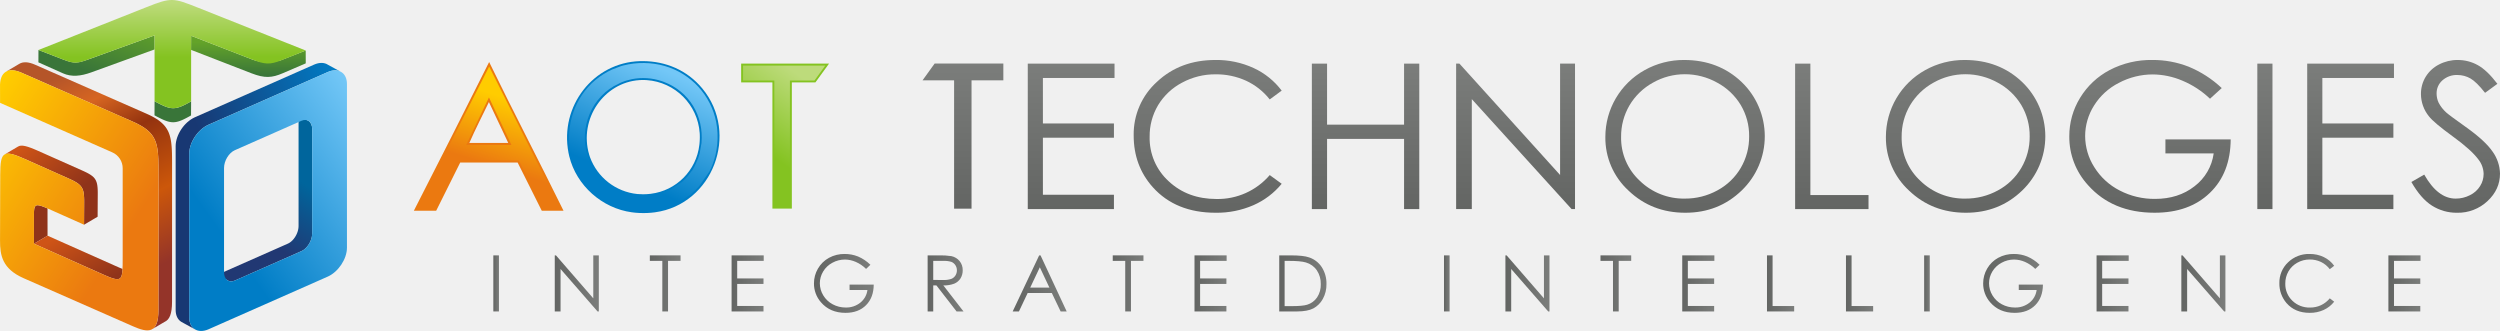
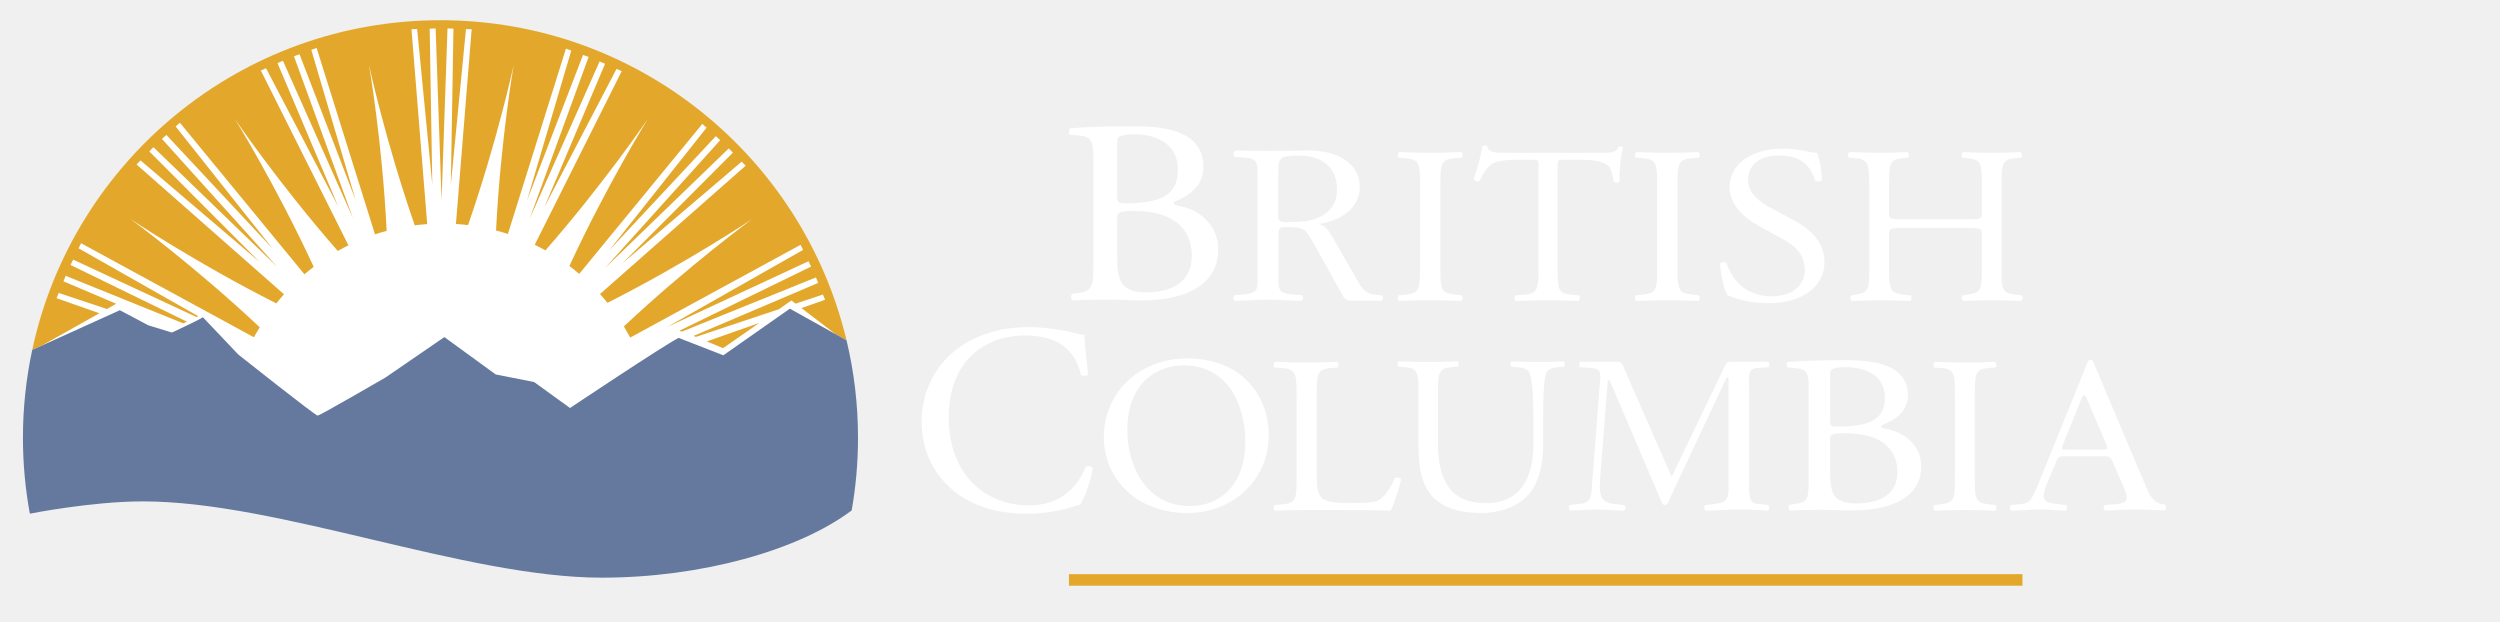
- <svg xmlns="http://www.w3.org/2000/svg" xmlns:xlink="http://www.w3.org/1999/xlink" width="1409.528" height="186.61" viewBox="0 0 1409.528 186.61">
-   <defs>
-     <linearGradient id="linear-gradient" y1="0.5" x2="1" y2="0.5" gradientUnits="objectBoundingBox">
-       <stop offset="0.103" stop-color="#8f331a" />
-       <stop offset="1" stop-color="#8f331a" />
-     </linearGradient>
-     <linearGradient id="linear-gradient-2" x1="0.966" y1="0.877" x2="0.121" y2="0.148" gradientUnits="objectBoundingBox">
-       <stop offset="0" stop-color="#8f331a" />
-       <stop offset="0.967" stop-color="#ce5417" />
-     </linearGradient>
-     <linearGradient id="linear-gradient-3" x1="0.785" y1="0.578" x2="0.189" y2="-0.034" xlink:href="#linear-gradient-2" />
-     <linearGradient id="linear-gradient-4" x1="0.449" y1="0.013" x2="0.708" y2="0.832" gradientUnits="objectBoundingBox">
-       <stop offset="0" stop-color="#b55529" />
-       <stop offset="0.17" stop-color="#d66521" />
-       <stop offset="0.37" stop-color="#94330f" />
-       <stop offset="0.685" stop-color="#cc570a" />
-       <stop offset="1" stop-color="#943429" />
-     </linearGradient>
-     <linearGradient id="linear-gradient-5" x1="0.705" y1="0.716" x2="0.047" y2="0.022" gradientUnits="objectBoundingBox">
-       <stop offset="0" stop-color="#eb7910" />
-       <stop offset="1" stop-color="#fc0" />
-     </linearGradient>
-     <linearGradient id="linear-gradient-6" x1="0.287" y1="0.493" x2="1.008" y2="0.048" gradientUnits="objectBoundingBox">
-       <stop offset="0" stop-color="#183873" />
-       <stop offset="1" stop-color="#007dc6" />
-     </linearGradient>
-     <linearGradient id="linear-gradient-7" x1="0.7" y1="0.331" x2="0.533" y2="0.753" gradientUnits="objectBoundingBox">
-       <stop offset="0" stop-color="#00659c" />
-       <stop offset="1" stop-color="#213873" />
-     </linearGradient>
-     <linearGradient id="linear-gradient-8" x1="0.314" y1="0.721" x2="0.937" y2="-0.018" gradientUnits="objectBoundingBox">
-       <stop offset="0" stop-color="#007dc6" />
-       <stop offset="1" stop-color="#73c7f7" />
-     </linearGradient>
-     <linearGradient id="linear-gradient-9" x1="0.209" y1="0.658" x2="1.072" y2="-0.147" gradientUnits="objectBoundingBox">
-       <stop offset="0" stop-color="#397539" />
-       <stop offset="1" stop-color="#63a329" />
-     </linearGradient>
-     <linearGradient id="linear-gradient-10" x1="0.5" y1="0.975" x2="0.5" y2="0.155" xlink:href="#linear-gradient-9" />
-     <linearGradient id="linear-gradient-11" x1="0.498" y1="0.024" x2="0.5" y2="0.527" gradientUnits="objectBoundingBox">
-       <stop offset="0" stop-color="#bddb7b" />
-       <stop offset="1" stop-color="#84c321" />
-     </linearGradient>
-     <linearGradient id="linear-gradient-12" x1="0.502" y1="-0.006" x2="0.252" y2="0.602" xlink:href="#linear-gradient-11" />
-     <linearGradient id="linear-gradient-13" x1="0.379" y1="0.775" x2="0.692" y2="0.069" xlink:href="#linear-gradient-8" />
-     <linearGradient id="linear-gradient-14" x1="0.59" y1="0.721" x2="0.739" y2="0.26" xlink:href="#linear-gradient-5" />
-     <linearGradient id="linear-gradient-15" x1="0.5" y1="1" x2="0.5" gradientUnits="objectBoundingBox">
-       <stop offset="0" stop-color="#636563" />
-       <stop offset="1" stop-color="#7b7d7b" />
-     </linearGradient>
-     <linearGradient id="linear-gradient-27" x1="0" y1="0.5" x2="1" y2="0.5" xlink:href="#linear-gradient-15" />
-     <linearGradient id="linear-gradient-28" x1="0" y1="0.5" x2="1" y2="0.5" xlink:href="#linear-gradient-15" />
-     <linearGradient id="linear-gradient-30" x1="0" y1="0.5" x2="1" y2="0.5" xlink:href="#linear-gradient-15" />
-     <linearGradient id="linear-gradient-32" x1="0" y1="0.5" x2="1" y2="0.5" xlink:href="#linear-gradient-15" />
-     <linearGradient id="linear-gradient-37" x1="0" y1="0.5" x2="1" y2="0.5" xlink:href="#linear-gradient-15" />
-     <linearGradient id="linear-gradient-43" x1="0" y1="0.5" x2="1" y2="0.5" xlink:href="#linear-gradient-15" />
-   </defs>
-   <g id="Group_62" data-name="Group 62" transform="translate(-101.103 -248.637)">
-     <g id="Cube_A_" data-name="Cube &quot;A&quot;" transform="translate(101.103 283.755)">
-       <g id="Group_54" data-name="Group 54">
-         <path id="_3d_A_4_" data-name="3d A (4)" d="M109.911,303.84c-.029.266-.053.552-.068.86l-.031.988-.011,1.122.022,16.1,7.646-4.513-.018-15.37c-3.433-1.516-5.343-2.134-6.394-1.63l-.365.253-.29.37-.218.486-.163.605Z" transform="translate(-90.661 -220.632)" fill-rule="evenodd" fill="url(#linear-gradient)" />
-         <path id="_3d_A_3_" data-name="3d A (3)" d="M155.726,326.062l-38.263-17.035-7.657,4.509,38.271,17.038,2.084.918,1.82.757,1.578.6,1.349.42,1.14.233.951.044.775-.163.574-.339c.915-.775,1.263-2.464,1.4-5.261l-.114-.044-1.82-.759Z" transform="translate(-90.655 -211.263)" fill-rule="evenodd" fill="url(#linear-gradient-2)" />
-         <path id="_3d_A_2_" data-name="3d A (2)" d="M147.136,330.542l7.647-4.515.074-12.5,0-1.47-.035-1.33-.077-1.2-.124-1.092-.184-.984-.245-.9-.322-.815-.4-.748-.49-.691-.6-.646-.7-.613-.815-.594-.942-.583-1.072-.587-1.217-.6-1.362-.625L121.3,288.931,119.148,288l-1.92-.768-1.7-.594-1.49-.416-1.3-.231-1.116-.035-.946.162-.792.37L102.234,291l.792-.37.949-.162,1.117.035,1.3.23,1.489.416,1.7.6,1.921.768,2.151.934,24.971,11.12,1.362.626,1.217.6,1.073.588.942.582.815.593.7.615.593.647.491.692.4.748.322.815.245.9.184.986.124,1.089.077,1.206.036,1.33,0,1.47Z" transform="translate(-99.744 -238.96)" fill-rule="evenodd" fill="url(#linear-gradient-3)" />
-         <path id="_3d_A_1_" data-name="3d A (1)" d="M111.273,270.441l62.861,27.641c.445.194.876.389,1.289.585l.015,0c.4.189.794.378,1.173.568l.024.011c.389.2.768.394,1.131.59s.717.4,1.056.6.671.4.988.6.623.4.918.612.581.414.852.623.539.422.79.638.493.431.731.651.451.442.667.667.414.458.609.689.379.469.555.708.348.484.508.733.315.5.455.755.284.517.414.783.249.535.367.81.22.557.323.841.2.576.284.874l.007.013c.088.293.167.59.242.893s.15.623.218.942.123.647.183.981.108.673.154,1.019.09.7.128,1.061.073.731.1,1.107.059.759.084,1.149.046.792.064,1.2.035.823.048,1.245.022.858.029,1.3.018.891.024,1.351.009.926.011,1.406,0,.964.007,1.461v1.521l-.018,62.9,0,14.2c0,.86-.026,1.663-.07,2.407s-.114,1.443-.2,2.086a17.727,17.727,0,0,1-.332,1.778,12.37,12.37,0,0,1-.458,1.492,8.319,8.319,0,0,1-.577,1.215,5.979,5.979,0,0,1-.693.964,4.729,4.729,0,0,1-.8.726l7.646-4.513.8-.726.689-.964.579-1.217.458-1.49.334-1.778.2-2.086.073-2.405,0-6.419.018-70.681v-1.52l-.007-1.463-.011-1.406-.024-1.349-.029-1.3-.046-1.245-.066-1.2-.084-1.151-.1-1.1-.13-1.063-.154-1.021-.183-.981-.218-.942-.249-.9-.284-.874-.323-.841-.367-.812-.414-.781-.455-.757-.508-.731-.555-.708-.612-.689-.669-.667-.726-.654-.788-.638-.852-.623-.92-.612-.986-.6-1.063-.6-1.131-.59-1.208-.585-1.289-.583-62.859-27.644-1.318-.53-1.267-.4-1.215-.266-1.151-.13-1.089.007-1.017.15-.94.29-.854.436-7.4,4.366a6.222,6.222,0,0,1,.612-.288,5.7,5.7,0,0,1,.94-.29,7.019,7.019,0,0,1,1.017-.15,8.52,8.52,0,0,1,1.087,0,10.323,10.323,0,0,1,1.146.13q.594.1,1.215.266c.414.112.836.244,1.267.4S110.829,270.241,111.273,270.441Z" transform="translate(-99.216 -264.597)" fill-rule="evenodd" fill="url(#linear-gradient-4)" />
-         <path id="A" d="M139.98,327.749l-24.97-11.123c-12.131-5.4-13.73-4.042-13.77,8.775l-.117,37.253c-.024,8.4,1.3,15.951,13.361,21.251l61.631,27.1c8.357,3.675,14.331,4.436,14.333-9.292l.022-77.1c0-16.538-.284-22.759-14.45-28.988L113.16,267.987c-7.149-3.191-12.432-.836-12.036,8.489l.018,8.531,63.184,27.879a9.78,9.78,0,0,1,5.945,9.072v49.951c0,13.917.095,14.815-11.746,9.545l-38.271-17.04-.02-16.1c-.009-6.335.68-6.889,8.014-3.62l20.248,9.028.073-12.5C148.619,333,147.673,331.175,139.98,327.749Z" transform="translate(-101.103 -262.142)" fill-rule="evenodd" fill="url(#linear-gradient-5)" />
+ <svg xmlns="http://www.w3.org/2000/svg" width="100%" height="100%" viewBox="0 0 825 205" version="1.1" xml:space="preserve" style="fill-rule:evenodd;clip-rule:evenodd;stroke-linejoin:round;stroke-miterlimit:1.414;">
+   <g id="BC-ID" transform="matrix(1,0,0,1,-62.647,-63.5055)">
+     <g transform="matrix(1,0,0,1,109.59,96.7796)">
+       <path d="M0,129.539C44.702,129.539 106.539,154.709 151.407,154.709C183.425,154.709 214.668,146.164 232.451,133.582C233.693,126.193 234.351,118.607 234.351,110.865C234.351,35.735 173.444,-25.17 98.314,-25.17C23.184,-25.17 -37.722,35.735 -37.722,110.865C-37.722,118.518 -37.08,126.018 -35.865,133.326C-30.962,132.418 -14.291,129.539 0,129.539" style="fill:white;fill-rule:nonzero;" />
+     </g>
+     <g>
+       <g transform="matrix(-1,0,0,1,1145.46,182.756)">
+         <rect x="415.397" y="70.22" width="314.664" height="3.815" style="fill:rgb(227,168,43);" />
+       </g>
+       <g transform="matrix(1,0,0,1,431.322,119.662)">
+         <path d="M0,28.483C0,31.591 0.191,35.992 2.012,37.892C3.833,39.877 6.708,40.308 9.582,40.308C18.108,40.308 24.623,36.857 24.623,28.225C24.623,21.406 20.791,13.464 5.558,13.464C0.384,13.464 0,13.982 0,15.708L0,28.483ZM0,8.457C0,10.876 0.096,11.047 4.982,10.876C14.754,10.529 20.025,7.939 20.025,-0.174C20.025,-8.633 13.029,-11.827 5.75,-11.827C3.641,-11.827 2.203,-11.654 1.342,-11.309C0.384,-11.05 0,-10.617 0,-9.066L0,8.457ZM-7.856,-3.022C-7.856,-9.409 -8.307,-11.101 -12.618,-11.448L-15.617,-11.654C-16.105,-12.042 -15.967,-13.772 -15.521,-13.812C-10.35,-14.273 -3.832,-14.502 5.078,-14.502C11.114,-14.502 16.863,-14.071 21.176,-12.086C25.295,-10.273 28.457,-6.821 28.457,-1.297C28.457,4.919 24.432,8.113 18.684,10.529C18.684,11.392 19.451,11.652 20.504,11.823C25.678,12.688 33.342,17.003 33.342,26.239C33.342,36.252 25.104,42.985 7.856,42.985C5.078,42.985 0.384,42.725 -3.641,42.725C-7.856,42.725 -11.113,42.9 -14.659,42.985C-15.234,42.725 -15.426,41.345 -14.851,40.826L-13.125,40.567C-8.049,39.79 -7.856,38.841 -7.856,29.778L-7.856,-3.022Z" style="fill:white;fill-rule:nonzero;" />
+       </g>
+       <g transform="matrix(1,0,0,1,531.258,151.384)">
+         <path d="M0,-26.248C0,-34.063 -0.164,-35.316 -4.992,-35.684L-7.039,-35.832C-7.531,-36.127 -7.365,-37.455 -6.875,-37.676C-2.783,-37.529 0,-37.455 3.436,-37.455C6.711,-37.455 9.492,-37.529 13.584,-37.676C14.076,-37.455 14.238,-36.127 13.748,-35.832L11.703,-35.684C6.873,-35.316 6.711,-34.063 6.711,-26.248L6.711,0.001C6.711,7.815 6.873,8.848 11.703,9.365L13.748,9.585C14.238,9.88 14.076,11.206 13.584,11.428C9.492,11.28 6.711,11.206 3.436,11.206C0,11.206 -2.783,11.28 -6.875,11.428C-7.365,11.206 -7.531,10.027 -7.039,9.585L-4.992,9.365C-0.164,8.848 0,7.815 0,0.001L0,-26.248Z" style="fill:white;fill-rule:nonzero;" />
+       </g>
+       <g transform="matrix(1,0,0,1,576.66,122.703)">
+         <path d="M0,28.829C0,36.57 0.152,37.676 4.602,38.045L7.055,38.266C7.514,38.56 7.361,39.886 6.902,40.109C2.531,39.961 -0.076,39.886 -3.145,39.886C-6.211,39.886 -8.895,39.961 -13.801,40.109C-14.262,39.886 -14.416,38.635 -13.801,38.266L-11.041,38.045C-6.67,37.676 -6.289,36.57 -6.289,28.829L-6.289,-4.13C-6.289,-6.415 -6.289,-6.487 -8.588,-6.487L-12.805,-6.487C-16.102,-6.487 -20.318,-6.34 -22.236,-4.645C-24.076,-3.023 -24.844,-1.4 -25.686,0.442C-26.301,0.885 -27.373,0.516 -27.68,-0.074C-26.455,-3.391 -25.303,-8.11 -24.768,-11.059C-24.535,-11.206 -23.539,-11.28 -23.311,-11.059C-22.85,-8.701 -20.318,-8.774 -16.791,-8.774L14.262,-8.774C18.402,-8.774 19.092,-8.921 20.242,-10.838C20.627,-10.985 21.471,-10.911 21.623,-10.618C20.779,-7.593 20.242,-1.622 20.473,0.59C20.166,1.18 18.863,1.18 18.48,0.738C18.25,-1.107 17.713,-3.834 16.562,-4.645C14.799,-5.9 11.887,-6.487 7.668,-6.487L2.225,-6.487C-0.076,-6.487 0,-6.415 0,-3.982L0,28.829Z" style="fill:white;fill-rule:nonzero;" />
+       </g>
+       <g transform="matrix(1,0,0,1,609.525,151.384)">
+         <path d="M0,-26.248C0,-34.063 -0.164,-35.316 -4.992,-35.684L-7.039,-35.832C-7.529,-36.127 -7.365,-37.455 -6.875,-37.676C-2.783,-37.529 0,-37.455 3.438,-37.455C6.711,-37.455 9.492,-37.529 13.584,-37.676C14.076,-37.455 14.24,-36.127 13.75,-35.832L11.701,-35.684C6.873,-35.316 6.711,-34.063 6.711,-26.248L6.711,0.001C6.711,7.815 6.873,8.848 11.701,9.365L13.75,9.585C14.24,9.88 14.076,11.206 13.584,11.428C9.492,11.28 6.711,11.206 3.438,11.206C0,11.206 -2.783,11.28 -6.875,11.428C-7.365,11.206 -7.529,10.027 -7.039,9.585L-4.992,9.365C-0.164,8.848 0,7.815 0,0.001L0,-26.248Z" style="fill:white;fill-rule:nonzero;" />
+       </g>
+       <g transform="matrix(1,0,0,1,646.199,112.546)">
+         <path d="M0,51.021C-7.309,51.021 -11.92,49.104 -13.572,48.294C-14.617,46.671 -15.748,41.437 -15.922,37.971C-15.486,37.455 -14.182,37.308 -13.834,37.75C-12.527,41.51 -8.961,48.734 1.131,48.734C8.439,48.734 12.006,44.68 12.006,40.256C12.006,37.013 11.223,33.4 4.871,29.934L-3.393,25.362C-7.742,22.93 -12.789,18.727 -12.789,12.682C-12.789,5.677 -6.352,0 4.959,0C7.654,0 10.787,0.442 13.049,0.958C14.18,1.253 15.398,1.4 16.094,1.4C16.877,3.172 17.662,7.3 17.662,10.396C17.312,10.839 15.92,11.059 15.486,10.617C14.355,7.079 12.006,2.286 3.654,2.286C-4.873,2.286 -6.699,7.079 -6.699,10.469C-6.699,14.746 -2.523,17.844 0.695,19.539L7.654,23.225C13.137,26.1 18.531,30.376 18.531,37.381C18.531,45.491 11.311,51.021 0,51.021" style="fill:white;fill-rule:nonzero;" />
+       </g>
+       <g transform="matrix(1,0,0,1,689.988,137.744)">
+         <path d="M0,1.032C-3.807,1.032 -3.965,1.179 -3.965,3.391L-3.965,13.788C-3.965,21.529 -3.568,22.562 0.875,23.005L3.174,23.225C3.65,23.52 3.492,24.845 3.016,25.068C-1.268,24.92 -3.965,24.845 -7.061,24.845C-10.473,24.845 -13.17,24.993 -16.264,25.068C-16.738,24.845 -16.898,23.667 -16.422,23.225L-15.074,23.005C-10.629,22.267 -10.473,21.529 -10.473,13.788L-10.473,-12.755C-10.473,-20.497 -11.025,-21.749 -15.152,-22.044L-17.215,-22.192C-17.691,-22.487 -17.533,-23.815 -17.057,-24.036C-13.17,-23.962 -10.473,-23.815 -7.061,-23.815C-3.965,-23.815 -1.268,-23.889 2.143,-24.036C2.619,-23.815 2.777,-22.487 2.303,-22.192L0.793,-22.044C-3.807,-21.602 -3.965,-20.497 -3.965,-12.755L-3.965,-4.277C-3.965,-1.992 -3.807,-1.917 0,-1.917L22.691,-1.917C26.5,-1.917 26.658,-1.992 26.658,-4.277L26.658,-12.755C26.658,-20.497 26.5,-21.602 21.82,-22.044L20.312,-22.192C19.836,-22.487 19.994,-23.815 20.471,-24.036C24.121,-23.889 26.818,-23.815 30.07,-23.815C33.164,-23.815 35.861,-23.889 39.432,-24.036C39.908,-23.815 40.066,-22.487 39.59,-22.192L37.926,-22.044C33.324,-21.602 33.164,-20.497 33.164,-12.755L33.164,13.788C33.164,21.529 33.324,22.488 37.926,23.005L39.83,23.225C40.305,23.52 40.146,24.845 39.672,25.068C35.861,24.92 33.164,24.845 30.07,24.845C26.818,24.845 23.961,24.92 20.471,25.068C19.994,24.845 19.836,23.667 20.312,23.225L21.82,23.005C26.658,22.267 26.658,21.529 26.658,13.788L26.658,3.391C26.658,1.179 26.5,1.032 22.691,1.032L0,1.032Z" style="fill:white;fill-rule:nonzero;" />
+       </g>
+       <g transform="matrix(1,0,0,1,378.059,225.481)">
+         <path d="M0,-46.469C6.521,-51.542 14.829,-54.034 24.12,-54.034C28.943,-54.034 35.731,-53.056 39.931,-51.898C41.003,-51.631 41.628,-51.452 42.432,-51.542C42.521,-49.494 42.968,-43.888 43.682,-38.457C43.236,-37.834 41.896,-37.744 41.271,-38.278C39.931,-44.331 35.911,-51.276 22.958,-51.276C9.29,-51.276 -2.323,-42.64 -2.323,-24.214C-2.323,-5.521 9.558,4.806 24.208,4.806C35.731,4.806 40.824,-2.672 42.878,-7.925C43.504,-8.368 44.845,-8.192 45.201,-7.568C44.577,-2.939 42.253,2.935 40.913,4.628C39.841,4.806 38.77,5.162 37.787,5.516C35.821,6.231 29.39,7.565 23.672,7.565C15.633,7.565 7.951,5.964 1.429,1.6C-5.718,-3.296 -11.256,-11.394 -11.256,-22.877C-11.256,-32.76 -6.789,-41.216 0,-46.469" style="fill:white;fill-rule:nonzero;" />
+       </g>
+       <g transform="matrix(1,0,0,1,473.596,205.226)">
+         <path d="M0,4.129C0,-8.037 -5.65,-21.161 -20.437,-21.161C-28.488,-21.161 -38.938,-15.926 -38.938,0.222C-38.938,11.133 -33.365,25.29 -18.115,25.29C-8.824,25.29 0,18.654 0,4.129M-46.681,2.58C-46.681,-12.166 -35.068,-23.446 -19.12,-23.446C-1.238,-23.446 7.742,-11.134 7.742,1.843C7.742,16.737 -4.18,27.575 -19.12,27.575C-36.306,27.575 -46.681,15.851 -46.681,2.58" style="fill:white;fill-rule:nonzero;" />
+       </g>
+       <g transform="matrix(1,0,0,1,568.678,214.072)">
+         <path d="M0,-12.606C0,-17.177 -0.156,-25.658 -1.486,-27.868C-2.033,-28.753 -3.439,-29.27 -5.393,-29.418L-7.346,-29.565C-7.814,-30.081 -7.66,-31.039 -7.191,-31.335C-4.221,-31.188 -1.328,-31.113 1.719,-31.113C5.002,-31.113 7.113,-31.188 9.926,-31.333C10.551,-30.964 10.473,-30.007 10.082,-29.565L8.205,-29.418C6.252,-29.27 4.766,-28.606 4.299,-27.647C3.205,-25.215 3.205,-16.735 3.205,-12.606L3.205,-4.275C3.205,2.141 2.109,8.923 -2.266,13.346C-5.627,16.812 -11.41,18.729 -17.193,18.729C-22.586,18.729 -27.979,17.77 -31.809,14.674C-35.951,11.431 -37.904,6.048 -37.904,-2.725L-37.904,-20.127C-37.904,-27.794 -38.061,-29.048 -42.592,-29.418L-44.547,-29.565C-45.016,-29.86 -44.861,-31.112 -44.393,-31.335C-40.482,-31.188 -37.826,-31.113 -34.699,-31.113C-31.496,-31.113 -28.916,-31.188 -25.088,-31.333C-24.619,-31.112 -24.461,-29.86 -24.93,-29.565L-26.807,-29.418C-31.34,-29.048 -31.496,-27.794 -31.496,-20.127L-31.496,-4.201C-31.496,7.669 -27.588,15.486 -15.631,15.486C-4.299,15.486 0,7.079 0,-4.126L0,-12.606Z" style="fill:white;fill-rule:nonzero;" />
+       </g>
+       <g transform="matrix(1,0,0,1,666.6,194.862)">
+         <path d="M0,24.575C0,27.256 0.172,31.053 1.812,32.692C3.455,34.405 6.047,34.777 8.637,34.777C16.326,34.777 22.199,31.798 22.199,24.351C22.199,18.468 18.744,11.619 5.01,11.619C0.344,11.619 0,12.063 0,13.554L0,24.575ZM0,7.297C0,9.384 0.086,9.532 4.49,9.384C13.303,9.086 18.053,6.852 18.053,-0.149C18.053,-7.447 11.748,-10.203 5.182,-10.203C3.281,-10.203 1.986,-10.054 1.209,-9.755C0.344,-9.532 0,-9.16 0,-7.82L0,7.297ZM-7.084,-2.606C-7.084,-8.117 -7.43,-9.532 -11.316,-9.829L-14.082,-10.098C-14.396,-10.382 -14.564,-11.874 -13.996,-11.916C-9.33,-12.265 -3.457,-12.51 4.578,-12.51C10.02,-12.51 15.201,-12.138 19.09,-10.427C22.805,-8.862 25.654,-5.883 25.654,-1.116C25.654,4.244 22.025,7.001 16.844,9.086C16.844,9.831 17.533,10.054 18.484,10.203C23.15,10.947 30.061,14.672 30.061,22.638C30.061,31.276 22.631,37.085 7.082,37.085C4.578,37.085 0.344,36.862 -3.283,36.862C-7.084,36.862 -10.021,37.01 -13.217,37.085C-13.736,36.862 -13.91,35.671 -13.391,35.225L-11.836,35.001C-7.256,34.331 -7.084,33.511 -7.084,25.693L-7.084,-2.606Z" style="fill:white;fill-rule:nonzero;" />
+       </g>
+       <g transform="matrix(1,0,0,1,488.92,139.247)">
+         <path d="M0,-2.505C-1.486,-2.505 -4.457,-1.952 -4.457,-3.925L-4.457,-18.068C-4.457,-23.597 -4.281,-24.388 2.359,-24.388C10.135,-24.388 14.941,-20.439 14.941,-13.171C14.941,-10.01 13.805,-7.087 10.922,-5.112C7.602,-2.82 4.018,-2.505 0,-2.505M29.828,21.723L27.781,21.546C27.367,21.502 27,21.45 26.65,21.392C23.656,20.862 22.457,18.196 21.047,15.722L13.971,3.397C12.748,1.343 11.438,-1.422 8.641,-1.816C15.893,-2.686 22.447,-6.872 22.447,-14.061C22.447,-22.358 14.232,-26.07 5.932,-26.07C0.951,-26.07 -3.588,-25.935 -8.656,-25.935C-11.451,-25.935 -14.777,-26.07 -17.572,-26.07C-19.125,-26.07 -19.145,-25.754 -19.145,-24.885C-19.145,-23.603 -18.604,-23.962 -16.959,-23.869C-11.055,-23.537 -11.281,-22.436 -11.281,-17.38L-11.281,14.933C-11.281,19.557 -10.881,20.938 -15.736,21.373C-15.736,21.373 -16.48,21.45 -16.902,21.495L-18.959,21.706C-19.451,22.147 -19.285,23.327 -18.795,23.548C-17.701,23.508 -15.762,23.432 -15.762,23.432C-13.074,23.352 -10.387,23.147 -7.699,23.147C-4.996,23.147 -2.41,23.355 0.248,23.433L0.248,23.435C1.191,23.465 2.188,23.498 3.279,23.537C3.771,23.316 3.936,22.137 3.443,21.695L1.373,21.499C0.951,21.454 0.225,21.389 0.225,21.389C-4.678,21.057 -4.377,19.674 -4.377,14.933L-4.377,2.766C-4.377,2.055 -4.467,0.16 -3.941,-0.394C-3.504,-0.87 -2.719,-0.79 -2.02,-0.79C4.623,-0.79 4.533,-0.157 7.68,5.373L16.242,20.778C16.941,21.964 17.465,23.464 19.215,23.464L26.652,23.464C27.59,23.494 28.576,23.525 29.664,23.565C30.154,23.344 30.318,22.164 29.828,21.723" style="fill:white;fill-rule:nonzero;" />
+       </g>
+       <g transform="matrix(1,0,0,1,490.523,220.737)">
+         <path d="M0,-26.541C0,-34.282 -0.162,-35.464 -5.27,-35.832L-7.299,-35.979C-7.785,-36.274 -7.623,-37.6 -7.137,-37.823C-2.594,-37.675 0.162,-37.602 3.406,-37.602C6.57,-37.602 9.326,-37.675 13.383,-37.82C13.869,-37.6 14.031,-36.274 13.545,-35.979L11.598,-35.832C6.814,-35.464 6.65,-34.282 6.65,-26.541L6.65,-0.882C6.65,3.763 6.895,5.68 8.354,7.08C9.246,7.89 10.787,8.776 17.193,8.776C24.088,8.776 25.791,8.48 27.09,7.818C28.711,6.932 30.82,4.279 32.441,0.518C32.93,0.151 34.469,0.443 34.469,0.96C34.469,1.772 32.197,9.293 31.062,11.282C26.928,11.135 19.221,11.061 10.867,11.061L3.406,11.061C0,11.061 -2.594,11.135 -7.137,11.282C-7.623,11.061 -7.785,9.881 -7.299,9.439L-4.865,9.219C-0.162,8.776 0,7.743 0,0.003L0,-26.541Z" style="fill:white;fill-rule:nonzero;" />
+       </g>
+       <g transform="matrix(1,0,0,1,707.787,220.59)">
+         <path d="M0,-26.248C0,-34.062 -0.158,-35.317 -4.855,-35.686L-6.848,-35.832C-7.324,-36.128 -7.166,-37.453 -6.686,-37.677C-2.707,-37.528 0,-37.455 3.346,-37.455C6.531,-37.455 9.238,-37.528 13.221,-37.674C13.697,-37.453 13.857,-36.128 13.379,-35.832L11.387,-35.686C6.689,-35.317 6.531,-34.062 6.531,-26.248L6.531,0.002C6.531,7.817 6.689,8.849 11.387,9.365L13.379,9.586C13.857,9.881 13.697,11.207 13.221,11.429C9.238,11.281 6.531,11.207 3.346,11.207C0,11.207 -2.707,11.281 -6.686,11.429C-7.166,11.207 -7.324,10.027 -6.848,9.586L-4.855,9.365C-0.158,8.849 0,7.817 0,0.002L0,-26.248Z" style="fill:white;fill-rule:nonzero;" />
+       </g>
+       <g transform="matrix(1,0,0,1,644.158,184.926)">
+         <path d="M0,45.012C-0.408,44.968 -1.172,44.908 -1.172,44.908C-2.01,44.824 -2.764,44.703 -3.359,44.053C-4.393,42.955 -4.307,39.827 -4.307,38.575L-4.307,6.268C-4.307,4.859 -4.65,1.809 -3.617,0.712C-3.1,0.135 -2.025,0.038 -1.068,-0.016L-1.068,-0.02C-0.486,-0.064 -0.473,-0.066 0.037,-0.091L2.084,-0.237C2.574,-0.533 2.41,-1.859 1.92,-2.081C0.826,-2.043 -0.168,-2.057 -1.113,-2.028L-1.113,-2.024L-9.813,-2.024C-10.76,-2.024 -11.621,-2.024 -12.137,-1.007L-29.863,35.916L-45.521,0.245C-46.039,-1.007 -46.123,-2.024 -47.76,-2.024L-56.814,-2.024C-57.758,-2.053 -58.799,-2.043 -59.893,-2.081C-60.383,-1.859 -60.549,-0.533 -60.057,-0.237L-58.01,-0.091C-57.588,-0.057 -56.824,-0.005 -56.824,-0.005C-53.428,0.213 -53.217,0.972 -53.525,4.547L-56.193,39.2C-56.426,42.68 -56.617,44.519 -60.262,44.858C-60.262,44.858 -61.031,44.954 -61.455,44.999L-63.5,45.221C-63.992,45.661 -63.828,46.841 -63.336,47.062C-62.258,47.022 -60.34,46.966 -60.34,46.966C-58.492,46.875 -56.611,46.711 -54.729,46.711C-52.699,46.711 -50.666,46.903 -48.633,46.984L-48.633,46.988C-47.691,47.017 -46.695,47.05 -45.602,47.088C-45.109,46.867 -44.945,45.688 -45.438,45.246L-47.482,45.025C-48.021,44.983 -48.625,44.923 -48.625,44.923C-53.885,44.563 -53.768,40.85 -53.439,36.308L-50.943,4.079L-50.34,4.079L-33.389,43.739C-33.219,44.286 -32.961,45.225 -32.1,45.225C-31.324,45.225 -31.066,44.366 -30.809,43.816L-11.707,3.137L-11.104,3.137L-11.104,38.575C-11.104,39.983 -10.932,42.878 -12.395,43.972C-13.158,44.541 -15.645,44.883 -15.645,44.883C-15.986,44.937 -16.346,44.987 -16.754,45.03L-18.799,45.25C-19.291,45.692 -19.127,46.871 -18.635,47.093C-17.557,47.054 -15.645,46.994 -15.645,46.994C-12.871,46.917 -10.053,46.711 -7.232,46.711C-5.205,46.711 -1.234,46.904 -1.234,46.904C-0.289,46.933 0.789,47.036 1.883,47.075C2.375,46.854 2.539,45.675 2.047,45.234L0,45.012Z" style="fill:white;fill-rule:nonzero;" />
+       </g>
+       <g transform="matrix(1,0,0,1,755.639,202.306)">
+         <path d="M0,9.582L-9.574,9.582C-9.908,9.582 -12.572,9.895 -12.572,9.114C-12.572,8.879 -12.406,8.41 -12.322,8.177L-6.576,-6.051C-6.41,-6.442 -5.828,-8.397 -5.162,-8.397C-4.662,-8.397 -3.996,-6.364 -3.83,-6.051L1.832,7.237C1.832,7.394 2.414,8.645 2.414,8.958C2.414,9.818 0.5,9.582 0,9.582M21.494,27.832L21.219,27.611C20.811,27.568 20.447,27.519 20.105,27.462C16.916,26.75 15.674,22.91 14.496,20.174L-1.912,-18.66C-2.076,-19.126 -2.4,-20.131 -3.051,-20.131C-3.945,-20.131 -4.187,-19.048 -4.432,-18.431L-20.107,20.329C-20.678,21.799 -22.139,25.36 -23.195,26.44C-24.004,27.269 -25.059,27.428 -26.182,27.544C-26.182,27.544 -27.066,27.628 -27.488,27.674L-29.416,27.87C-29.906,28.311 -29.742,29.491 -29.252,29.713C-28.158,29.674 -26.219,29.603 -26.219,29.603C-24.074,29.574 -21.93,29.303 -19.783,29.303C-17.977,29.303 -16.172,29.495 -14.369,29.575C-14.369,29.575 -12.43,29.644 -11.336,29.686C-10.846,29.463 -10.682,28.283 -11.172,27.842L-13.219,27.62C-13.625,27.578 -14.328,27.512 -14.328,27.512C-16.215,27.303 -18.564,26.966 -18.564,24.892C-18.564,23.5 -17.914,21.875 -17.428,20.637L-14.992,14.837C-13.771,12.053 -14.26,11.741 -11.012,11.741L0.037,11.741C3.936,11.741 3.365,11.741 5.074,15.689L7.672,21.565C8.078,22.573 8.809,24.274 8.809,25.36C8.809,27.303 6.686,27.431 4.703,27.599C4.703,27.599 4.045,27.654 3.475,27.698L1.506,27.841C1.016,28.282 1.18,29.462 1.672,29.684C2.764,29.644 4.703,29.565 4.703,29.565C7.014,29.481 9.34,29.303 11.57,29.303C14.416,29.303 17.262,29.496 20.105,29.577L20.105,29.574C21.039,29.603 20.25,29.636 21.33,29.675C21.82,29.453 21.984,28.273 21.494,27.832" style="fill:white;fill-rule:nonzero;" />
      </g>
    </g>
-     <g id="Cubu_O_" data-name="Cubu &quot;O&quot;" transform="translate(200.135 284.105)">
-       <g id="Group_55" data-name="Group 55">
-         <path id="_3d_O_2_" data-name="3d O (2)" d="M238.733,269.5l-7.671-4.2-.836-.294-.895-.183-.945-.065-1,.051-1.037.176-1.073.3-1.108.43L156.962,295.4l-1.1.548-1.076.65-1.038.743-1,.825-.948.9-.9.972-.836,1.032-.771,1.084-.7,1.126-.626,1.163-.544,1.188-.461,1.205-.364,1.214-.268,1.217-.165,1.21-.056,1.2v92.367l.056,1.148.165,1.064.268.98.364.892.461.8.544.709.626.606.7.507,7.671,4.2-.7-.507-.626-.606-.543-.7-.458-.8-.366-.892-.27-.98-.165-1.064-.056-1.145V315.883l.056-1.195.165-1.211.27-1.217.366-1.214.458-1.206.543-1.188.626-1.16.7-1.128.774-1.083.834-1.033.895-.972.949-.9,1-.826,1.037-.743,1.076-.65,1.1-.547,67.21-29.689,1.105-.429,1.072-.3,1.04-.174,1-.054.945.067.9.184Z" transform="translate(-146.109 -264.756)" fill-rule="evenodd" fill="url(#linear-gradient-6)" />
-         <path id="_3d_O_1_" data-name="3d O (1)" d="M203.745,282.445l-.124-1.415-.354-1.213-.562-1-.741-.754-.9-.5,7.67,4.2.9.5.741.755.561.995.355,1.215.125,1.415V345.5l-.032.758-.092.769-.151.765-.2.761-.254.752-.307.739-.349.718-.392.692-.432.666-.467.627-.5.589-.532.544-.556.492-.579.438-.6.374-.616.314-37.567,16.593-1.217.389-1.135.075-1.034-.224-.9-.5-6.757-3.7-.916-.5.9.5.018,0,1.013.219,1.138-.077,1.217-.387,37.564-16.6.618-.312.6-.374.579-.438.555-.492.53-.546.5-.587.464-.628.434-.666.393-.692.348-.718.305-.739.257-.752.206-.761.148-.769.091-.765.032-.758Z" transform="translate(-134.441 -249.376)" fill-rule="evenodd" fill="url(#linear-gradient-7)" />
-         <path id="O" d="M227.658,267.623,160.447,297.31c-5.967,2.638-10.852,9.961-10.852,16.279v92.37c0,6.315,4.885,9.328,10.852,6.689l67.211-29.688c5.967-2.638,10.85-9.963,10.85-16.281V274.312c0-6.315-4.883-9.327-10.85-6.689ZM212.837,295.1c3.334-1.474,6.064.612,6.064,4.636v58.847c0,4.025-2.731,8.524-6.064,10l-37.567,16.593c-3.334,1.474-6.062-.614-6.062-4.636V321.689c0-4.025,2.729-8.524,6.062-10Z" transform="translate(-141.925 -262.462)" fill-rule="evenodd" fill="url(#linear-gradient-8)" />
-       </g>
+     <g transform="matrix(1,0,0,1,295.886,172.31)">
+       <path d="M0,3.86L5.379,6.09L17.308,-2.23L0,3.86Z" style="fill:rgb(227,168,43);fill-rule:nonzero;" />
    </g>
-     <g id="Cube_T_" data-name="Cube &quot;T&quot;" transform="translate(122.755 248.637)">
-       <g id="Group_56" data-name="Group 56">
-         <path id="_3d_T_3_" data-name="3d T (3)" d="M140.692,282.513l.035-7.925.856.458.819.43.78.4.741.375.709.346.683.316.653.29.626.26.608.231.587.2.571.173.556.143.55.114.537.084.532.055.527.023.532-.007.529-.035.538-.068.544-.1.552-.129.57-.16.585-.191.6-.225.624-.256.65-.287.674-.317.7-.35.739-.382.774-.417.81-.449.848-.481-.039,7.925-.851.481-.807.449-.774.415-.736.383-.7.351-.677.319-.648.285-.626.256-.6.223-.584.191-.567.16-.556.13-.544.1-.538.068-.532.036-.525.008-.532-.025-.532-.055-.538-.084-.543-.114-.556-.142-.573-.173-.589-.2-.6-.231-.63-.261-.653-.288-.68-.317-.709-.346-.745-.374-.78-.4-.815-.43Z" transform="translate(-75.232 -217.485)" fill="#397539" fill-rule="evenodd" />
-         <path id="_3d_T_2_" data-name="3d T (2)" d="M176.444,265.614l-35.862,13.007c-5.734,2.053-10.918,2.643-15.759.48l-13.88-6.194.035-6.969,14.107,5.446c6,2.313,7.937,2.079,14.155-.176l37.206-13.5Z" transform="translate(-110.943 -237.753)" fill-rule="evenodd" fill="url(#linear-gradient-9)" />
-         <path id="_3d_T_1_" data-name="3d T (1)" d="M184.054,278.915,150.06,265.737l.042-7.924,34.559,13.4c5.6,2.095,9.607,1.685,15.482.6L214.7,266.1l.015,7.242-12.881,5.536C195.61,281.555,191.617,281.848,184.054,278.915Z" transform="translate(-63.987 -237.622)" fill-rule="evenodd" fill="url(#linear-gradient-10)" />
-         <path id="T" d="M197.03,305.788c-9.292,5.31-11.235,4.984-20.611-.048l.009-37.149L140.6,281.579c-7.123,2.709-9.03,3.2-14.822.964l-14.822-5.721,60.964-24.174c13.97-5.541,15-5.252,28.995.315l60.718,24.154-13.77,5.519c-6.467,2.592-9.369,2.337-16.268-.409l-34.559-13.4Z" transform="translate(-110.924 -248.637)" fill-rule="evenodd" fill="url(#linear-gradient-11)" />
-       </g>
+     <g transform="matrix(1,0,0,1,95.4546,82.2982)">
+       <path d="M0,84.581L-14.139,79.606L-13.43,77.874L2.493,83.183L2.562,83.144L4.663,81.953L5.501,81.428L-11.862,74.042L-11.128,72.226L27.626,87.9L28.904,87.37L-9.531,68.64L-8.674,66.88L32.056,85.836L32.619,85.55L-6.873,63.15L-6.062,61.468L50.967,92.499C51.434,91.636 52.412,90.063 52.914,89.217C31.232,68.831 10.309,53.525 10.309,53.525C10.309,53.525 31.826,67.935 58.382,81.332C59.259,80.237 59.979,79.358 60.916,78.319L12.264,35.487L13.57,34.146L52.837,67.613L16.458,31.182L17.82,29.772L58.664,69.245L20.644,27.046L22.098,25.735L57.238,63.363L25.165,22.951L26.546,21.695L67.658,71.727C68.721,70.81 69.604,70.12 70.716,69.268C58.28,42.356 44.699,20.464 44.699,20.464C44.699,20.464 59.154,41.742 78.657,64.026C79.848,63.355 81.056,62.712 82.29,62.107L82.083,61.973L53.271,4.472L54.984,3.719L78.855,49.457L58.772,2.05L60.563,1.255L83.646,53.153L64.201,-0.216L66.041,-0.887L84.527,47.166L69.927,-2.319L71.68,-2.965L90.9,58.411L90.863,58.573L90.911,58.554C92.189,58.125 93.489,57.747 94.796,57.391C93.333,27.911 88.972,2.693 88.972,2.693C88.972,2.693 94.372,27.689 104.054,55.56C105.402,55.394 106.759,55.253 108.127,55.161L108.084,55.097L108.252,55.097L108.156,54.956L102.982,-9.15L104.852,-9.209L109.85,42.143L108.991,-9.335L110.947,-9.401L112.909,47.365L114.869,-9.402L116.829,-9.335L115.968,42.143L120.967,-9.208L122.836,-9.15L117.662,54.956L117.565,55.097L117.593,55.097L117.579,55.117L117.664,55.117C119.002,55.201 120.329,55.335 121.646,55.493C131.315,27.649 136.706,2.693 136.706,2.693C136.706,2.693 132.358,27.835 130.888,57.261C132.208,57.61 133.514,57.993 134.801,58.415L153.953,-2.748L155.708,-2.101L141.106,47.384L159.594,-0.669L161.432,0.003L141.986,53.371L165.069,1.472L166.862,2.268L146.778,49.676L170.65,3.937L172.362,4.69L143.652,61.985L143.701,62.005C144.884,62.581 146.042,63.196 147.188,63.832C166.607,41.619 180.979,20.464 180.979,20.464C180.979,20.464 167.491,42.206 155.091,68.987C156.199,69.823 157.283,70.687 158.335,71.586L198.964,22.098L200.35,23.355L168.273,63.767L203.416,26.139L204.867,27.451L166.846,69.648L207.69,30.175L209.053,31.585L172.674,68.017L211.941,34.552L213.247,35.89L165.189,78.239L165.217,78.268C166.056,79.203 166.864,80.168 167.657,81.148C194.045,67.805 215.369,53.525 215.369,53.525C215.369,53.525 194.649,68.682 173.08,88.922C173.671,89.908 174.625,91.592 175.17,92.608L231.391,61.997L232.204,63.682L187.325,89.135L234.003,67.412L234.859,69.172L191.381,90.358L192.215,90.649L236.456,72.755L237.191,74.572L196.069,92.063L196.838,92.382L224.24,83.247L228.37,80.364L229.741,81.411L238.758,78.405L239.467,80.135L231.666,82.88L242.937,91.481L246.549,93.495C232.058,32.917 177.566,-12.12 112.548,-12.12C46.388,-12.12 -8.873,34.514 -22.179,96.701C-22.008,96.618 -21.843,96.541 -21.672,96.457L-20.021,95.709L-19.008,95.236L0,84.581Z" style="fill:rgb(227,168,43);fill-rule:nonzero;" />
    </g>
-     <g id="AOT" transform="translate(334.451 283.086)">
-       <g id="T-2" data-name="T" transform="translate(184.519 1.416)">
-         <g id="Group_57" data-name="Group 57">
-           <path id="Path_31" data-name="Path 31" d="M291.008,274.066v-9.129h49.553l-.623.862-6.9,9.509-.164.225H319.593v71.136H308.635V275.531H291.008v-1.466Z" transform="translate(-291.008 -264.936)" fill="#84c321" fill-rule="evenodd" />
-           <path id="Letter_T" data-name="Letter T" d="M337.849,265.452H291.5v8.426h17.63v71.133h8.789V273.877h13.818Z" transform="translate(-290.419 -264.318)" fill-rule="evenodd" fill="url(#linear-gradient-12)" />
-         </g>
-       </g>
-       <g id="O-2" data-name="O" transform="translate(86.353)">
-         <g id="Group_58" data-name="Group 58">
-           <path id="Shadow_O_" data-name="Shadow 'O'" d="M247.653,317.969c-.163-.676-.312-1.349-.438-2-5.1-26.5,14.219-50.882,40.228-51.648.475,0,.951-.024,1.426-.024,13.075,0,25.179,5.023,33.794,15.425,21.084,25.456,5.868,65.363-26.627,69.814-.693.095-1.408.178-2.134.246s-1.437.112-2.165.145c-.755.033-1.5.048-2.225.048s-1.5-.015-2.26-.048q-1.1-.05-2.189-.141c-.733-.068-1.45-.152-2.15-.246-16.747-2.277-31.239-15.079-35.259-31.567Zm11.2-1.01c.143.493.3.984.466,1.461a31.871,31.871,0,0,0,26.722,20.818q1.558.142,3.208.141c.733,0,1.454-.024,2.154-.066h0c.645-.04,1.3-.1,1.95-.176h0l.046-.007.057-.007.068-.009h.018A31.4,31.4,0,0,0,321,311.507h0c.04-.348.079-.706.112-1.072h0c.031-.346.059-.72.081-1.116s.042-.759.053-1.111v0c.007-.323.013-.693.013-1.094s-.007-.774-.013-1.1h0c-.011-.359-.031-.733-.053-1.12a32.149,32.149,0,0,0-29.829-29.877h-.035c-.374-.026-.728-.044-1.061-.055-.306-.011-.649-.018-1.019-.018s-.713.007-1.014.015c-.323.013-.671.029-1.034.053C267.263,276.349,252.967,296.786,258.855,316.959Z" transform="translate(-246.395 -264.293)" fill="#007dc6" />
-           <path id="Letter_O" data-name="Letter O" d="M276.272,266.525Zm-14.32,7.7Zm-5.743,58.841Zm14.573,11.409Zm47.548-8.181Zm-17.379-69.812a45.308,45.308,0,0,0-23.465-.3l-1.215.343-5.048,1.912a41.891,41.891,0,0,0-9.272,5.794c-11.845,9.726-17.165,25.945-14.278,40.941a39.007,39.007,0,0,0,8.537,17.9l7.644,7.257,6.929,4.148a44.551,44.551,0,0,0,32.385,1.492l5.494-2.42,6.711-4.55,2.955-2.7,1.969-2.062,5.763-8.256.748-1.505q.4-.845.753-1.71l.011-.031a44.481,44.481,0,0,0,2.306-24.671,41.227,41.227,0,0,0-28.929-31.571Zm-18.56,7.4Zm17.236,1.272Zm21.956,34.782Zm-1.034,5.879Zm-2.843,7.142Zm-7.017,8.78Zm-40.421,2.6Zm-11.909-14.419Zm13.915-42.144,3.941-1.974,2-.775,1.006-.332,3.171-.81a32.83,32.83,0,0,1,16.866,1.144l.37.13.636.238c14.446,5.393,22.695,19.227,21.322,34.544l-1.036,5.879-.863,2.731-1.976,4.416-1.454,2.577-.086-.044-2.456,3.217-1.457,1.567-1.569,1.463-7.215,4.757-8.24,2.753a34.648,34.648,0,0,1-17.682-1.2l-5.692-2.693-1.591-1.028a35.41,35.41,0,0,1-8.989-9.046l-2.927-5.376C251.978,304.556,257.831,286.161,272.274,277.769Z" transform="translate(-245.787 -263.708)" fill-rule="evenodd" fill="url(#linear-gradient-13)" />
-         </g>
-       </g>
-       <g id="A-2" data-name="A" transform="translate(0 0.513)">
-         <g id="Group_59" data-name="Group 59">
-           <path id="Shadow_A_" data-name="Shadow 'A'" d="M291.508,348.361H279.251c-4.434-9.114-9.16-18.1-13.607-27.164H233.281c-4.46,8.894-8.916,17.982-13.548,27.164H207.151c14.393-28.216,28.506-55.921,42.437-83.835,13.5,27.806,28.125,55.745,41.92,83.835Zm-53.093-38.206h21.947l-10.907-23.049C245.783,294.762,241.805,302.377,238.414,310.156Z" transform="translate(-207.151 -264.526)" fill="#eb7910" fill-rule="evenodd" />
-           <path id="Letter_A" data-name="Letter A" d="M248.612,265.679l-40.386,79.643-.251.539h10.071L231.612,318.7h33.761l.728,1.454,12.749,25.417.143.293h9.768l-.295-.636-39.854-79.547Zm-12.168,42.578Zm.992-2.077,11.055-23.073,12.692,26.821h-25.54l.8-1.67Z" transform="translate(-206.162 -263.142)" fill-rule="evenodd" fill="url(#linear-gradient-14)" />
-         </g>
-       </g>
-     </g>
-     <g id="Technologies" transform="translate(621.26 282.455)">
-       <g id="Group_60" data-name="Group 60">
-         <path id="S" d="M718.972,332.8l7.25-4.168q7.664,13.526,17.7,13.53a17.414,17.414,0,0,0,8.067-1.923,13.8,13.8,0,0,0,5.745-5.153,12.877,12.877,0,0,0,1.976-6.854,13.526,13.526,0,0,0-2.909-8.086Q752.788,314.69,742.182,307q-10.664-7.766-13.291-11.211a20,20,0,0,1-4.515-12.54,18.4,18.4,0,0,1,2.658-9.763,18.844,18.844,0,0,1,7.523-6.944,22.3,22.3,0,0,1,10.52-2.53,23.019,23.019,0,0,1,11.286,2.872c3.507,1.906,7.211,5.446,11.114,10.562l-6.955,5.081c-3.208-4.091-5.961-6.793-8.216-8.089a14.689,14.689,0,0,0-7.389-1.961,12,12,0,0,0-8.456,3.028,9.653,9.653,0,0,0-3.268,7.4,12.238,12.238,0,0,0,1.149,5.2,19.85,19.85,0,0,0,4.238,5.461c1.127,1.025,4.808,3.765,11.031,8.181q11.084,7.882,15.214,14.008a22,22,0,0,1,4.119,12.309q0,8.935-7.052,15.511a24.284,24.284,0,0,1-17.15,6.566,25.83,25.83,0,0,1-14.1-3.978Q724.306,342.159,718.972,332.8Z" transform="translate(120.428 -264.006)" fill="url(#linear-gradient-15)" />
-         <path id="E" d="M364.449,264.94h48.918v8.088H372.982V298.68H413.03v8.03H372.982v32.157H413.03v8.088H364.449Z" transform="translate(-305.139 -262.885)" fill="url(#linear-gradient-15)" />
-         <rect id="I" width="8.537" height="82.016" transform="translate(752.549 2.054)" fill="url(#linear-gradient-15)" />
-         <path id="G" d="M717.27,279.84l-6.616,6.011A50.985,50.985,0,0,0,695,275.633a43.492,43.492,0,0,0-16.558-3.481,40.844,40.844,0,0,0-19.132,4.735,35.286,35.286,0,0,0-14.065,12.848,32.2,32.2,0,0,0-4.988,17.143,32.83,32.83,0,0,0,5.167,17.583,36.259,36.259,0,0,0,14.263,13.112,42.414,42.414,0,0,0,19.966,4.757q13.186,0,22.283-7.136a27.92,27.92,0,0,0,10.789-18.5h-27.21v-7.915h36.8q-.122,19-11.768,30.178-11.618,11.192-31.138,11.171-23.646,0-37.471-15.493a40.184,40.184,0,0,1-10.619-27.591,41.094,41.094,0,0,1,6.082-21.692,42.872,42.872,0,0,1,16.716-15.7,50.36,50.36,0,0,1,24.026-5.651,55.248,55.248,0,0,1,20.422,3.769A61.211,61.211,0,0,1,717.27,279.84Z" transform="translate(15.217 -264.006)" fill="url(#linear-gradient-15)" />
-         <path id="O-3" data-name="O" d="M628.716,264.006q19.374,0,32.443,12.426a42.37,42.37,0,0,1,.022,61.158q-13.014,12.559-31.771,12.544-18.955,0-32.027-12.487a40.291,40.291,0,0,1-13.053-30.216,43.031,43.031,0,0,1,22.162-37.717,45.063,45.063,0,0,1,22.224-5.708Zm.416,8.031a36.275,36.275,0,0,0-17.946,4.737,35.015,35.015,0,0,0-13.229,12.767,34.485,34.485,0,0,0-4.751,17.889,32.8,32.8,0,0,0,10.533,24.682,35.459,35.459,0,0,0,25.393,10.047,37.623,37.623,0,0,0,18.362-4.625,33.787,33.787,0,0,0,13.167-12.655,34.5,34.5,0,0,0,4.735-17.83,33.738,33.738,0,0,0-4.735-17.658,34.612,34.612,0,0,0-13.306-12.617A37.184,37.184,0,0,0,629.132,272.037Z" transform="translate(-41.195 -264.006)" fill="url(#linear-gradient-15)" />
-         <path id="L" d="M561.07,264.94h8.6v74.1h32.78v7.916H561.07Z" transform="translate(-69.116 -262.885)" fill="url(#linear-gradient-15)" />
-         <path id="O-4" data-name="O" d="M556.832,264.006q19.375,0,32.445,12.426a42.362,42.362,0,0,1,.02,61.158q-13.011,12.559-31.769,12.544-18.959,0-32.027-12.487a40.3,40.3,0,0,1-13.055-30.216,43.051,43.051,0,0,1,22.165-37.717,45.049,45.049,0,0,1,22.222-5.708Zm.418,8.031a36.269,36.269,0,0,0-17.946,4.737,34.984,34.984,0,0,0-13.229,12.767,34.466,34.466,0,0,0-4.753,17.889,32.791,32.791,0,0,0,10.538,24.682,35.45,35.45,0,0,0,25.39,10.047,37.609,37.609,0,0,0,18.36-4.625,33.809,33.809,0,0,0,13.17-12.655,34.524,34.524,0,0,0,4.733-17.83,33.758,33.758,0,0,0-4.733-17.658,34.619,34.619,0,0,0-13.308-12.617A37.175,37.175,0,0,0,557.25,272.037Z" transform="translate(-127.485 -264.006)" fill="url(#linear-gradient-15)" />
-         <path id="N" d="M474.209,346.956V264.94h1.861l56.75,62.78V264.94h8.417v82.016h-1.923l-56.267-62v62Z" transform="translate(-173.384 -262.885)" fill="url(#linear-gradient-15)" />
-         <path id="H" d="M437.241,264.94h8.576v34.407h43.417V264.94h8.576v82.016h-8.576V307.378H445.817v39.578h-8.576Z" transform="translate(-217.76 -262.885)" fill="url(#linear-gradient-15)" />
-         <path id="C" d="M475.031,281.283l-6.735,4.969a36.375,36.375,0,0,0-13.37-10.562,40.469,40.469,0,0,0-17.154-3.6,39.1,39.1,0,0,0-18.912,4.7,34.612,34.612,0,0,0-13.488,12.657,34.046,34.046,0,0,0-4.792,17.872,32.876,32.876,0,0,0,10.714,25.038q10.694,10.024,27.014,10.029A38.59,38.59,0,0,0,468.3,328.9l6.735,4.911A42.925,42.925,0,0,1,459.1,345.872a51.519,51.519,0,0,1-21.333,4.262q-22.4,0-35.334-14.329-10.842-12.077-10.85-29.212A39.807,39.807,0,0,1,404.735,276.3q13.136-12.3,32.918-12.294a50,50,0,0,1,21.59,4.548A41.558,41.558,0,0,1,475.031,281.283Z" transform="translate(-272.562 -264.006)" fill="url(#linear-gradient-15)" />
-         <path id="E-2" data-name="E" d="M692.282,264.94H741.2v8.088H700.82V298.68h40.05v8.03H700.82v32.157h40.05v8.088H692.282Z" transform="translate(88.39 -262.885)" fill="url(#linear-gradient-15)" />
-         <path id="T-3" data-name="T" d="M383.035,273.552v-8.626H382.2v0l-37.892-.015-6.814,9.469,15.673.013v0h2.1v72.376H365.1V274.386h17.936Z" transform="translate(-337.495 -262.924)" fill-rule="evenodd" fill="url(#linear-gradient-15)" />
-       </g>
-     </g>
-     <g id="New_Tag_Line" data-name="New Tag Line" transform="translate(379.256 391.828)">
-       <g id="Group_61" data-name="Group 61">
-         <path id="Path_32" data-name="Path 32" d="M227.513,314.073h3.16v31.611h-3.16Z" transform="translate(-227.513 -313.279)" fill="url(#linear-gradient-27)" />
-         <path id="Path_33" data-name="Path 33" d="M243.249,345.684V314.073h.689L264.973,338.3V314.073h3.118v31.611h-.711l-20.864-23.936v23.936Z" transform="translate(-208.624 -313.279)" fill="url(#linear-gradient-28)" />
-         <path id="Path_34" data-name="Path 34" d="M267.609,317.169v-3.1h17.319v3.1H277.88v28.515h-3.224V317.169Z" transform="translate(-179.382 -313.279)" fill="url(#linear-gradient-28)" />
-         <path id="Path_35" data-name="Path 35" d="M288.56,314.073h18.114v3.1H291.72v9.9h14.826v3.1H291.72v12.419h14.826v3.1H288.56Z" transform="translate(-154.232 -313.279)" fill="url(#linear-gradient-30)" />
-         <path id="Path_36" data-name="Path 36" d="M341.491,319.814l-2.449,2.321a18.7,18.7,0,0,0-5.791-3.943,15.566,15.566,0,0,0-6.135-1.342,14.617,14.617,0,0,0-7.081,1.826,13.272,13.272,0,0,0-5.211,4.953,12.781,12.781,0,0,0-1.848,6.608,13.06,13.06,0,0,0,1.912,6.779,13.611,13.611,0,0,0,5.287,5.05,15.22,15.22,0,0,0,7.391,1.837,12.638,12.638,0,0,0,8.251-2.751,10.857,10.857,0,0,0,4-7.136H329.739v-3.05h13.623q-.043,7.324-4.352,11.636t-11.528,4.308q-8.766,0-13.88-5.974a15.879,15.879,0,0,1-3.934-10.637,16.3,16.3,0,0,1,2.258-8.359,16.04,16.04,0,0,1,6.188-6.049,18.027,18.027,0,0,1,8.9-2.181,19.8,19.8,0,0,1,7.565,1.45A22.634,22.634,0,0,1,341.491,319.814Z" transform="translate(-128.896 -313.712)" fill="url(#linear-gradient-28)" />
-         <path id="Path_37" data-name="Path 37" d="M338.792,314.073h6.3a38.2,38.2,0,0,1,7.134.431,8.153,8.153,0,0,1,4.577,2.764,7.89,7.89,0,0,1,1.763,5.219,8.437,8.437,0,0,1-1.215,4.539,7.581,7.581,0,0,1-3.47,2.957,15.976,15.976,0,0,1-6.232,1.023l11.367,14.677h-3.908l-11.369-14.677h-1.785v14.677h-3.16Zm3.16,3.1v10.742l5.446.044a13.479,13.479,0,0,0,4.68-.6,4.851,4.851,0,0,0,2.368-1.923,5.329,5.329,0,0,0,.849-2.953,5.122,5.122,0,0,0-.86-2.891,4.8,4.8,0,0,0-2.26-1.859,13.752,13.752,0,0,0-4.649-.557Z" transform="translate(-93.934 -313.279)" fill="url(#linear-gradient-32)" />
-         <path id="Path_38" data-name="Path 38" d="M376.292,314.073l14.74,31.611h-3.411l-4.971-10.4H369.032l-4.924,10.4h-3.525l14.936-31.611Zm-.4,6.716-5.413,11.442h10.806Z" transform="translate(-67.776 -313.279)" fill="url(#linear-gradient-28)" />
-         <path id="Path_39" data-name="Path 39" d="M386.222,317.169v-3.1h17.319v3.1h-7.048v28.515H393.27V317.169Z" transform="translate(-36.999 -313.279)" fill="url(#linear-gradient-28)" />
-         <path id="Path_40" data-name="Path 40" d="M407.173,314.073h18.116v3.1H410.333v9.9h14.826v3.1H410.333v12.419h14.826v3.1H407.173Z" transform="translate(-11.85 -313.279)" fill="url(#linear-gradient-28)" />
-         <path id="Path_41" data-name="Path 41" d="M428.886,345.684V314.073h6.555q7.09,0,10.291,1.14a13.75,13.75,0,0,1,7.189,5.587,16.984,16.984,0,0,1,2.59,9.477,16.609,16.609,0,0,1-2.053,8.357,13.142,13.142,0,0,1-5.329,5.329q-3.278,1.72-9.187,1.721Zm3.03-2.988h3.653q6.555,0,9.09-.816a10.471,10.471,0,0,0,5.609-4.174,12.871,12.871,0,0,0,2.042-7.376,13.522,13.522,0,0,0-2.214-7.816,11.145,11.145,0,0,0-6.168-4.443q-2.964-.9-9.776-.9h-2.236Z" transform="translate(14.214 -313.279)" fill="url(#linear-gradient-28)" />
-         <path id="Path_42" data-name="Path 42" d="M471.1,314.073h3.16v31.611H471.1Z" transform="translate(64.889 -313.279)" fill="url(#linear-gradient-37)" />
-         <path id="Path_43" data-name="Path 43" d="M486.837,345.684V314.073h.689L508.562,338.3V314.073h3.116v31.611h-.708L490.1,321.748v23.936Z" transform="translate(83.779 -313.279)" fill="url(#linear-gradient-28)" />
-         <path id="Path_44" data-name="Path 44" d="M511.2,317.169v-3.1h17.319v3.1h-7.048v28.515h-3.224V317.169Z" transform="translate(113.02 -313.279)" fill="url(#linear-gradient-28)" />
-         <path id="Path_45" data-name="Path 45" d="M532.148,314.073h18.114v3.1H535.306v9.9h14.828v3.1H535.306v12.419h14.828v3.1H532.148Z" transform="translate(138.17 -313.279)" fill="url(#linear-gradient-28)" />
-         <path id="Path_46" data-name="Path 46" d="M553.861,314.073h3.158v28.559h12.164v3.052H553.861Z" transform="translate(164.234 -313.279)" fill="url(#linear-gradient-28)" />
-         <path id="Path_47" data-name="Path 47" d="M574.1,314.073h3.16v28.559H589.42v3.052H574.1Z" transform="translate(188.527 -313.279)" fill="url(#linear-gradient-28)" />
-         <path id="Path_48" data-name="Path 48" d="M594.132,314.073h3.16v31.611h-3.16Z" transform="translate(212.575 -313.279)" fill="url(#linear-gradient-43)" />
-         <path id="Path_49" data-name="Path 49" d="M641.077,319.814l-2.449,2.321a18.7,18.7,0,0,0-5.792-3.943,15.573,15.573,0,0,0-6.135-1.342,14.616,14.616,0,0,0-7.081,1.826,13.286,13.286,0,0,0-5.211,4.953,12.8,12.8,0,0,0-1.848,6.608,13.06,13.06,0,0,0,1.912,6.779,13.6,13.6,0,0,0,5.288,5.05,15.213,15.213,0,0,0,7.391,1.837,12.638,12.638,0,0,0,8.251-2.751,10.849,10.849,0,0,0,4-7.136h-10.08v-3.05h13.625q-.043,7.324-4.352,11.636t-11.528,4.308q-8.766,0-13.882-5.974a15.888,15.888,0,0,1-3.932-10.637,16.3,16.3,0,0,1,2.258-8.359,16.041,16.041,0,0,1,6.188-6.049,18.028,18.028,0,0,1,8.9-2.181,19.809,19.809,0,0,1,7.565,1.45A22.635,22.635,0,0,1,641.077,319.814Z" transform="translate(230.726 -313.712)" fill="url(#linear-gradient-28)" />
-         <path id="Path_50" data-name="Path 50" d="M638.31,314.073h18.114v3.1H641.47v9.9H656.3v3.1H641.47v12.419H656.3v3.1H638.31Z" transform="translate(265.606 -313.279)" fill="url(#linear-gradient-30)" />
-         <path id="Path_51" data-name="Path 51" d="M660.033,345.684V314.073h.686L681.758,338.3V314.073h3.116v31.611h-.711L663.3,321.748v23.936Z" transform="translate(291.682 -313.279)" fill="url(#linear-gradient-28)" />
-         <path id="Path_52" data-name="Path 52" d="M716.054,320.373l-2.493,1.912a13.638,13.638,0,0,0-4.953-4.071,14.5,14.5,0,0,0-6.35-1.386,14.033,14.033,0,0,0-7,1.815,13.021,13.021,0,0,0-5,4.878,13.5,13.5,0,0,0-1.774,6.887,12.933,12.933,0,0,0,3.965,9.649,13.748,13.748,0,0,0,10,3.866,14.071,14.071,0,0,0,11.11-5.2l2.493,1.892a15.938,15.938,0,0,1-5.9,4.652,18.512,18.512,0,0,1-7.9,1.644q-8.294,0-13.086-5.523a16.657,16.657,0,0,1-4.018-11.259,15.657,15.657,0,0,1,4.867-11.68,16.783,16.783,0,0,1,12.195-4.737,17.914,17.914,0,0,1,7.992,1.752A15.5,15.5,0,0,1,716.054,320.373Z" transform="translate(321.838 -313.712)" fill="url(#linear-gradient-28)" />
-         <path id="Path_53" data-name="Path 53" d="M713.087,314.073H731.2v3.1H716.247v9.9h14.826v3.1H716.247v12.419h14.826v3.1H713.087Z" transform="translate(355.368 -313.279)" fill="url(#linear-gradient-28)" />
-       </g>
+     <g transform="matrix(1,0,0,1,72.4966,186.474)">
+       <path d="M0,46.548C0,46.548 20.325,42.489 37.291,42.489C81.993,42.489 143.83,67.66 188.698,67.66C221.612,67.66 253.714,58.631 271.209,45.467C272.576,37.679 273.292,29.669 273.292,21.489C273.292,10.411 271.977,-0.358 269.507,-10.681L250.802,-21.112L228.855,-5.721L214.091,-11.47C209.093,-8.944 178.257,11.677 178.257,11.677L166.422,3.11L153.724,0.595L136.792,-11.732L117.37,1.602C117.37,1.602 95.701,14.184 94.957,14.184C94.209,14.184 68.813,-5.949 68.813,-5.949L57.112,-18.276C55.119,-17.018 47.16,-13.366 47.16,-13.366L46.751,-13.258L39.049,-15.64L29.696,-20.601L1.286,-7.719C1.115,-7.635 0.95,-7.557 0.779,-7.474C-1.22,1.865 -2.28,11.553 -2.28,21.489C-2.28,30.047 -1.494,38.422 0,46.548" style="fill:rgb(101,121,158);fill-rule:nonzero;" />
    </g>
  </g>
</svg>
